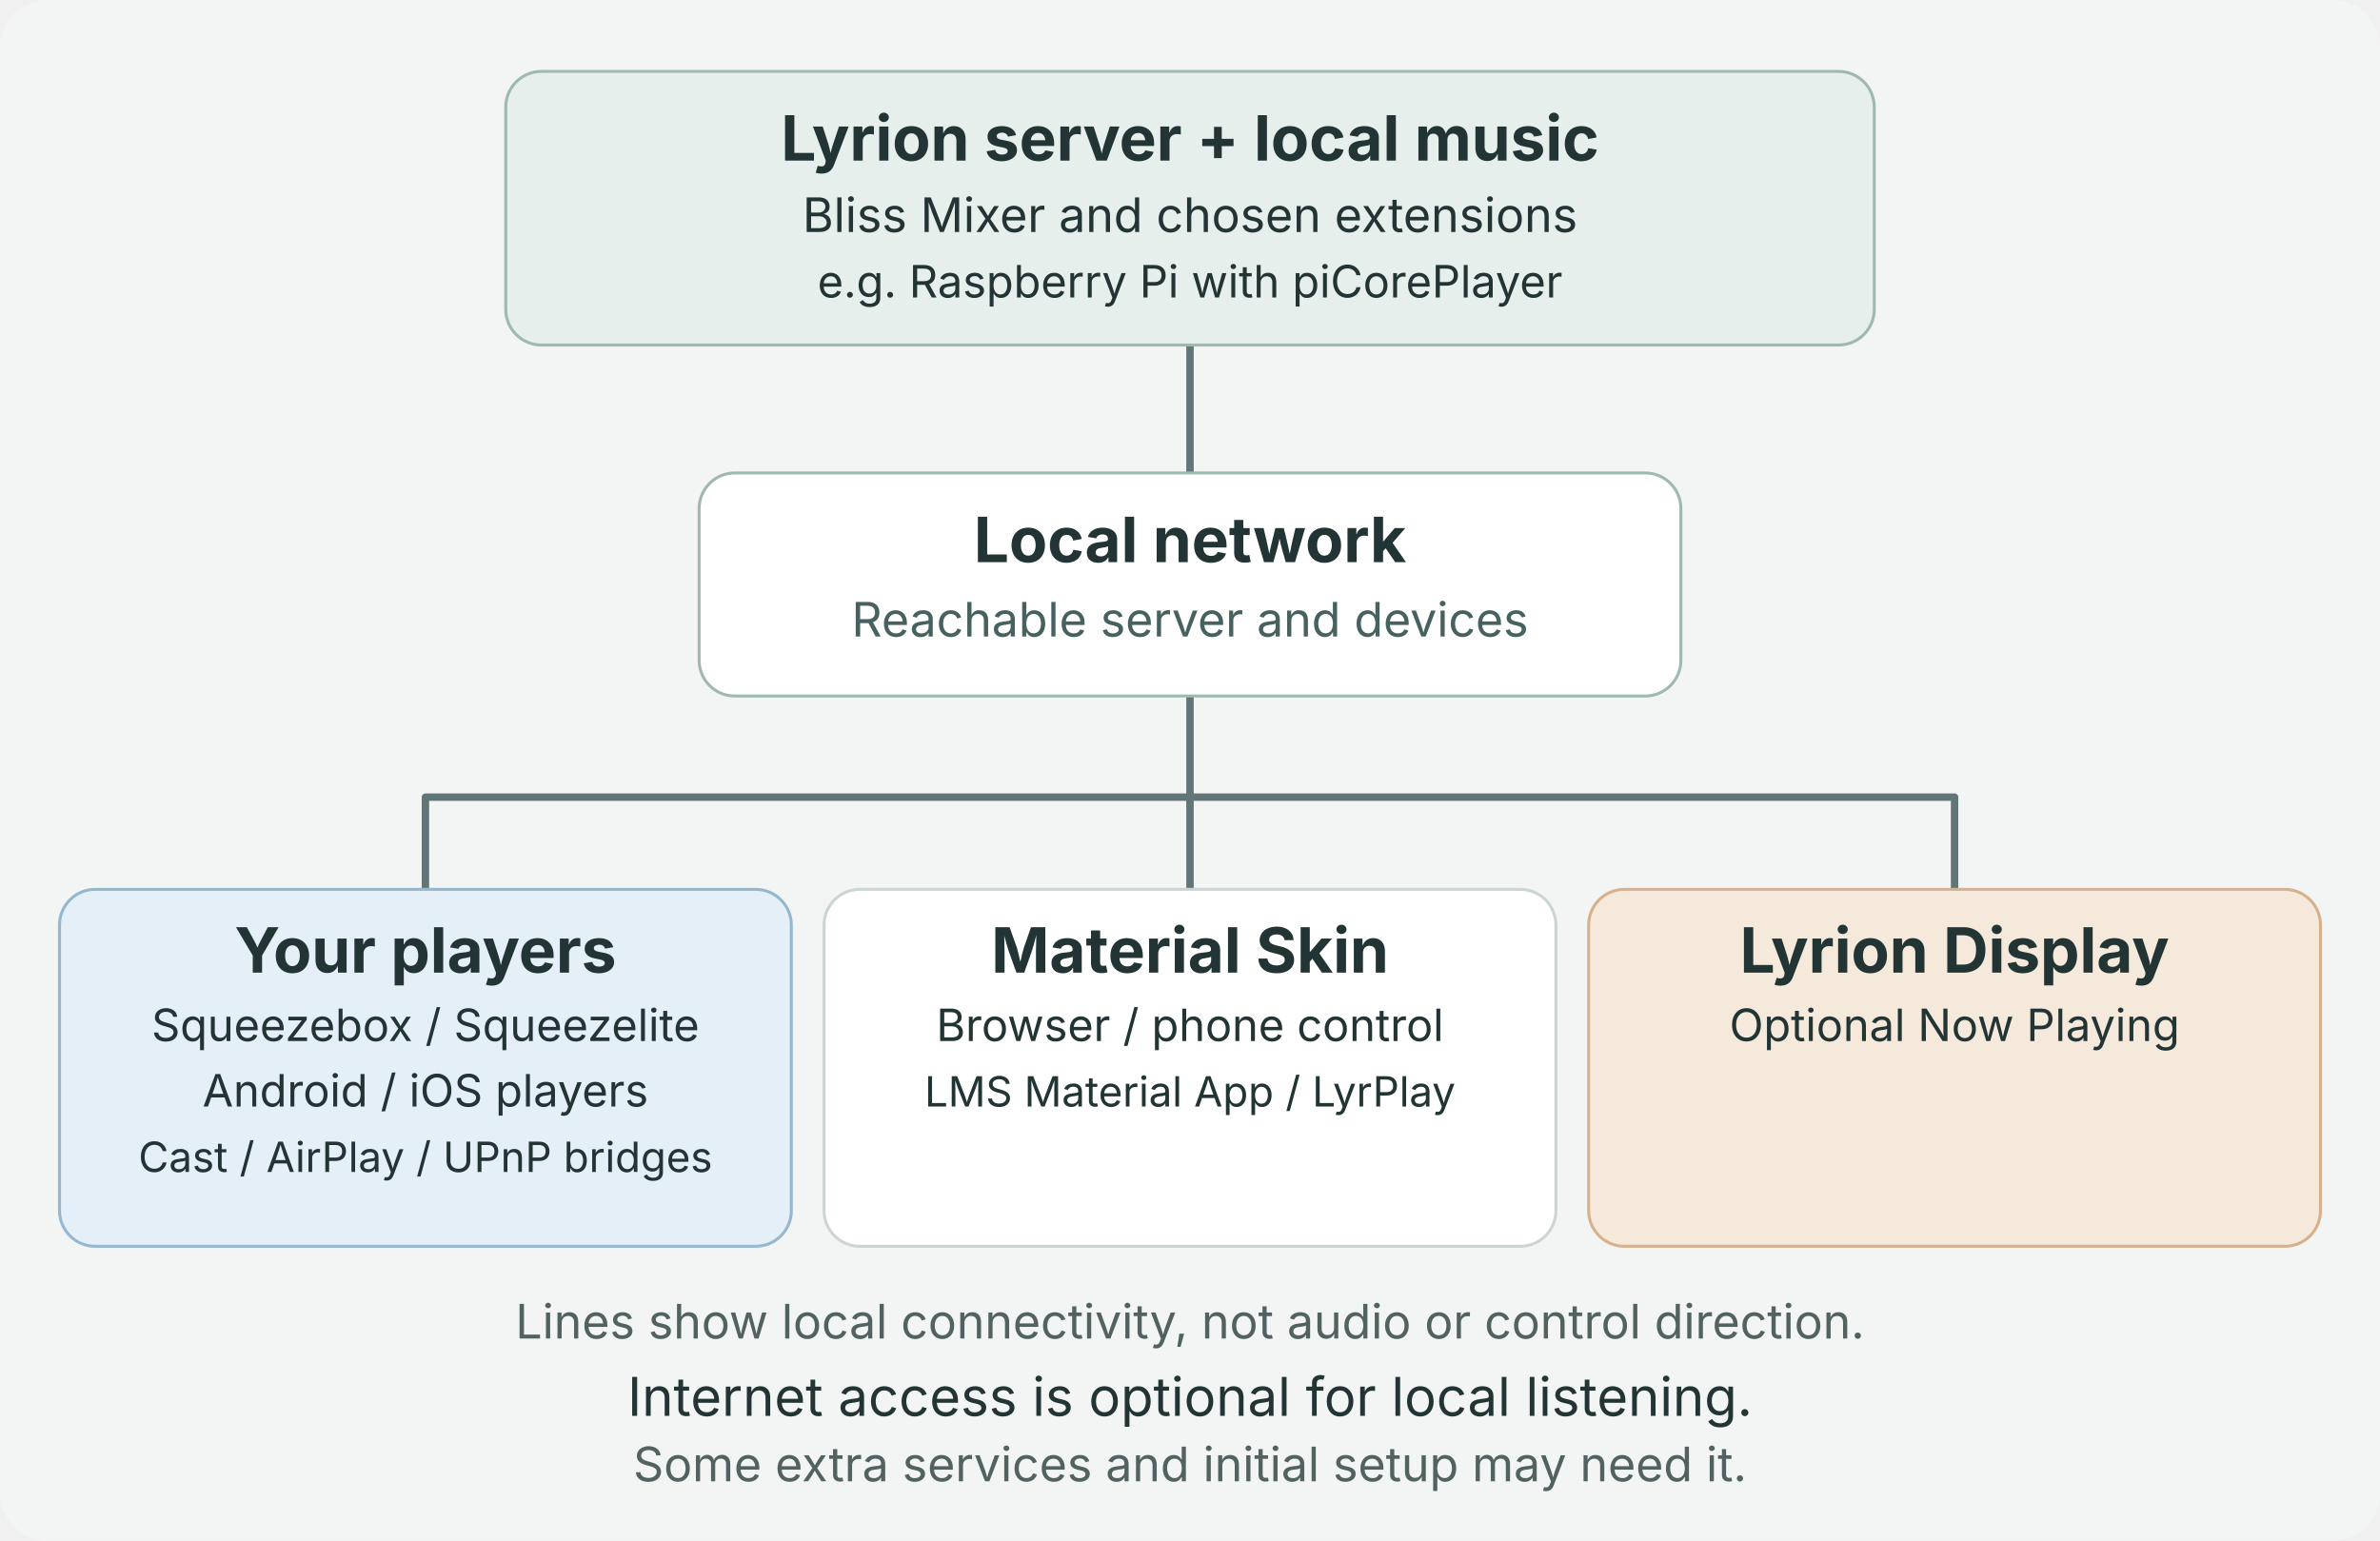
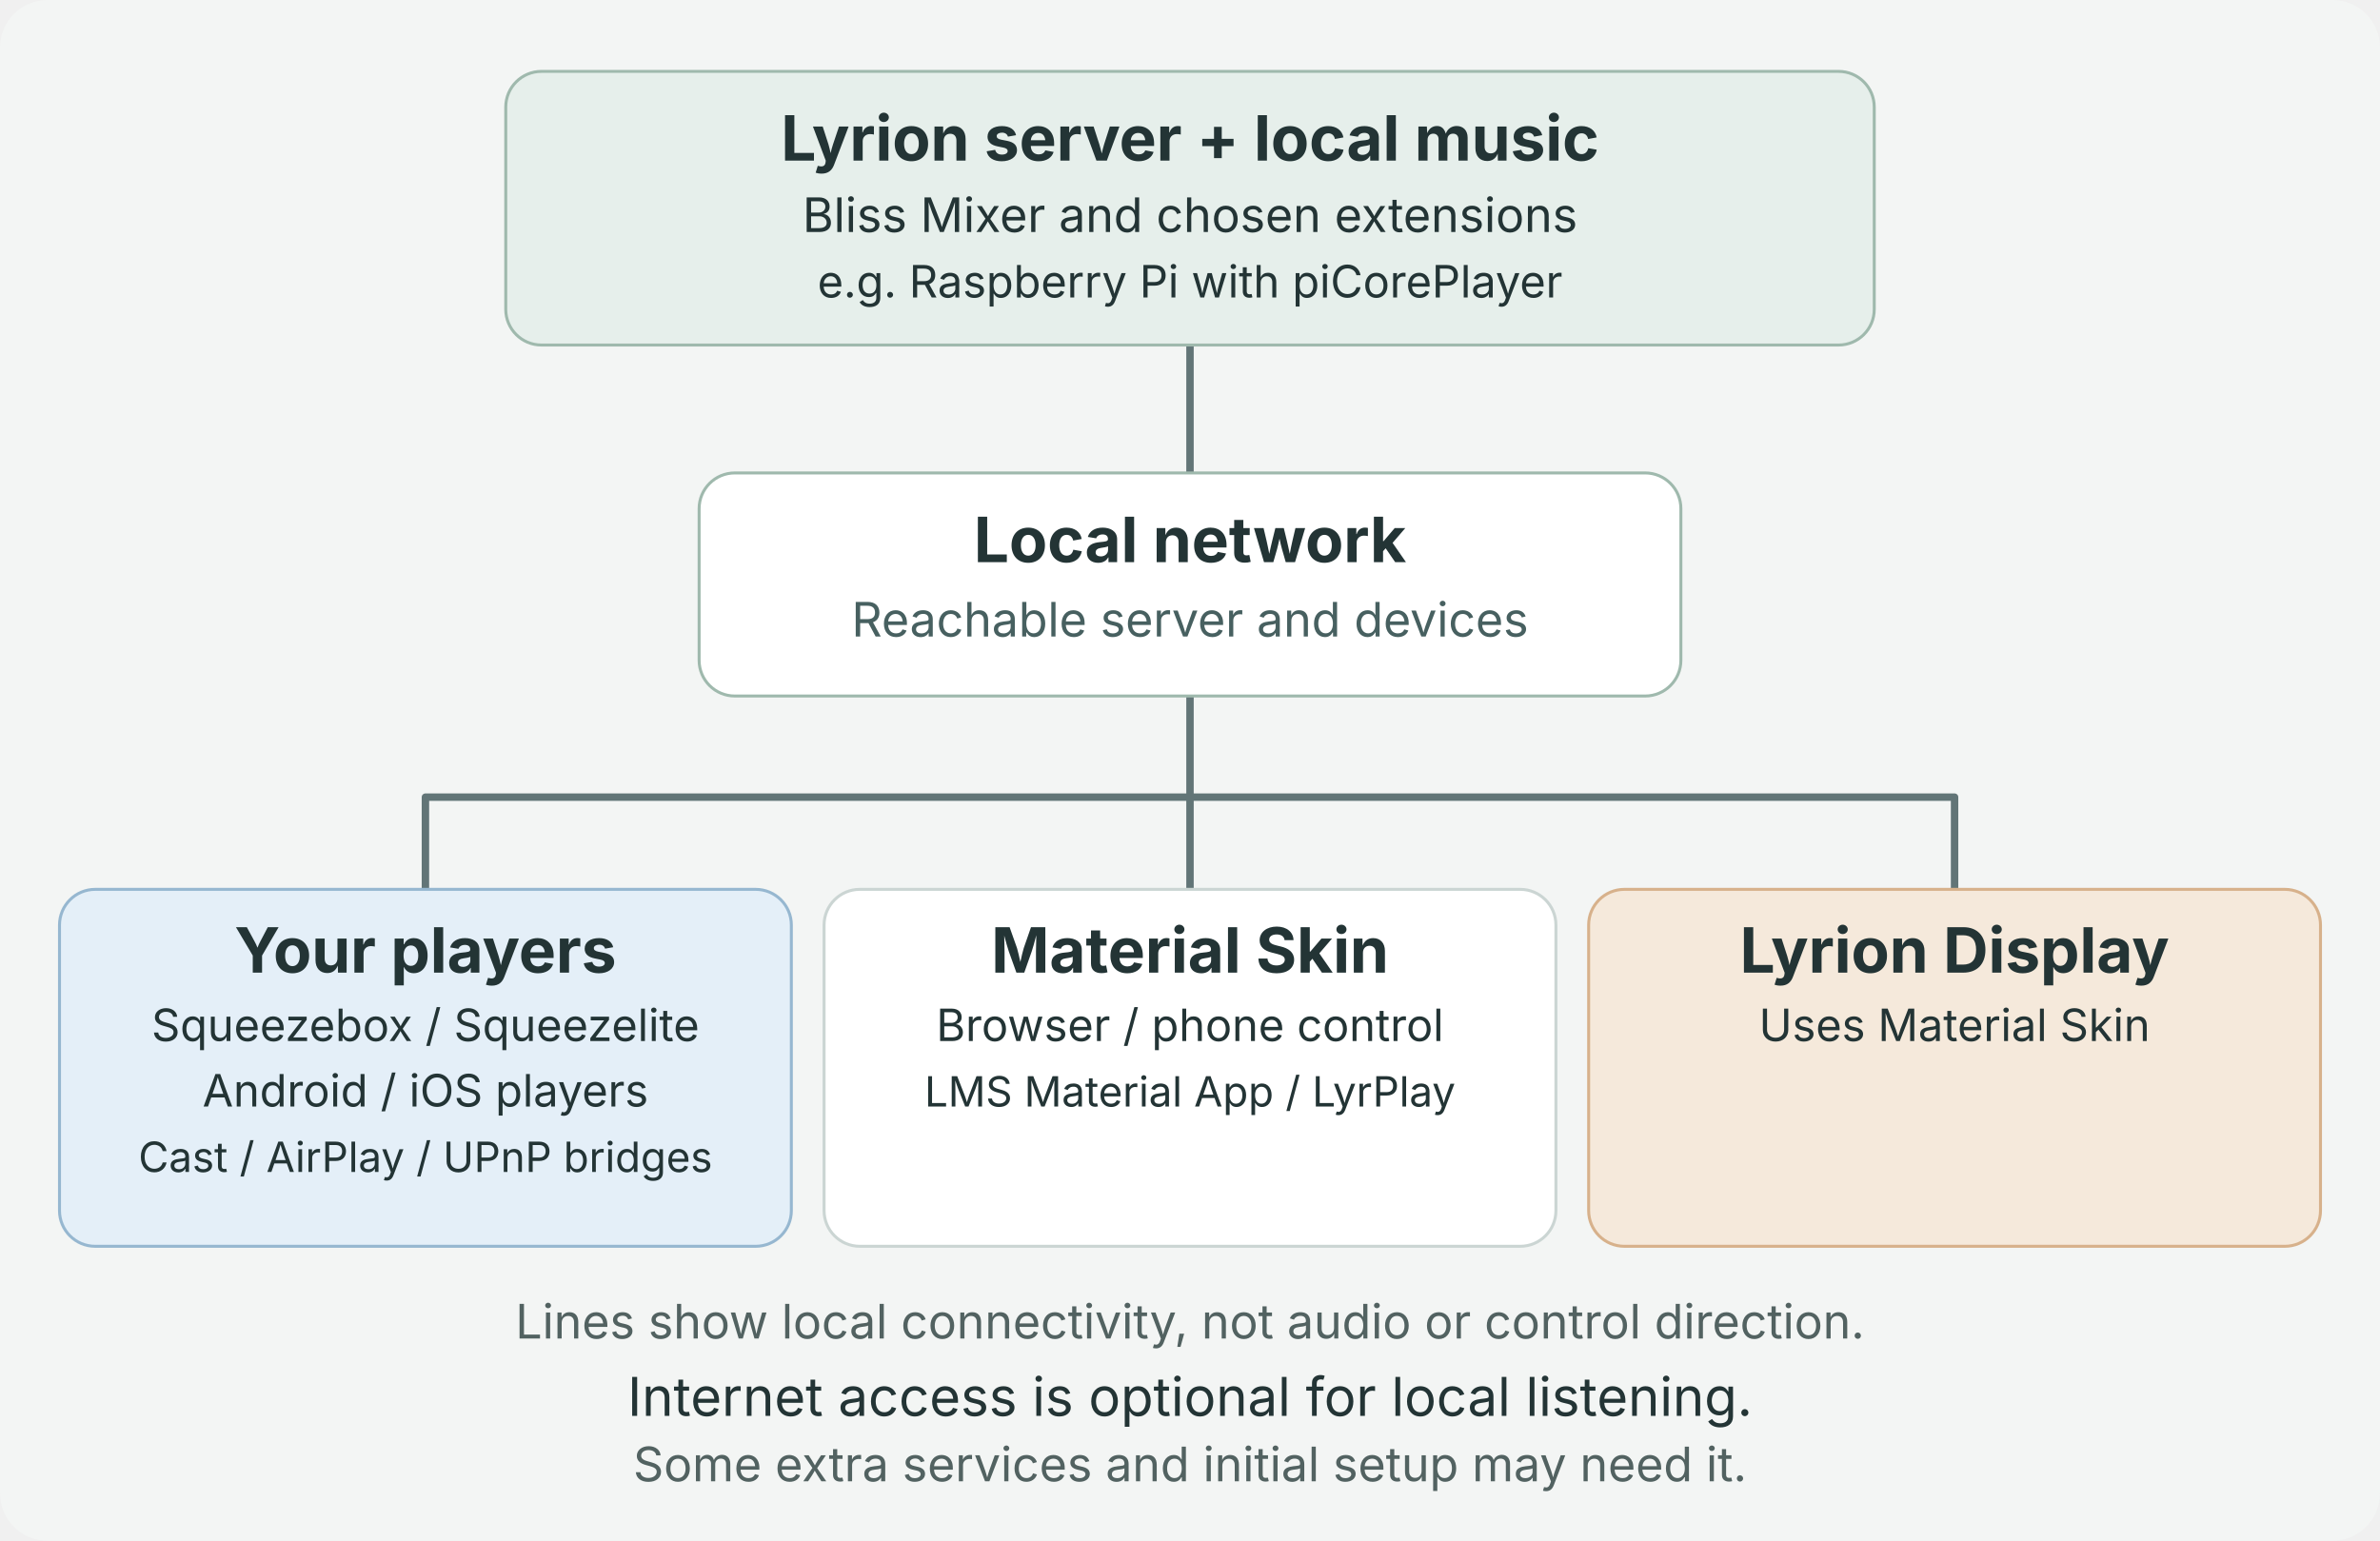
<svg xmlns="http://www.w3.org/2000/svg" width="800" height="518" viewBox="0 0 800 518" role="img" aria-labelledby="title description">
  <defs>
    <marker id="arrow" markerUnits="userSpaceOnUse" markerWidth="10" markerHeight="10" refX="9" refY="5" orient="auto-start-reverse">
      <path d="M0 0 L10 5 L0 10 Z" fill="#627577" />
    </marker>
  </defs>
  <rect width="800" height="518" rx="16" fill="#f3f5f4" />
  <g font-family="system-ui, -apple-system, Segoe UI, sans-serif" fill="#233435">
    <path class="connector" d="M400 116 V159" fill="none" stroke="#627577" stroke-width="2.5" stroke-linejoin="round" stroke-linecap="round" />
    <path class="connector" d="M400 234 V268 H143 V299" fill="none" stroke="#627577" stroke-width="2.5" stroke-linejoin="round" stroke-linecap="round" />
    <path class="connector" d="M400 268 V299" fill="none" stroke="#627577" stroke-width="2.5" stroke-linejoin="round" stroke-linecap="round" />
    <path class="connector" d="M400 268 H657 V299" fill="none" stroke="#627577" stroke-width="2.5" stroke-linejoin="round" stroke-linecap="round" />
    <rect x="170" y="24" width="460" height="92" rx="12" fill="#e6efeb" stroke="#9fb9ad" />
    <text x="400" y="54" font-size="21" text-anchor="middle" font-weight="650" fill="#233435">Lyrion server + local music</text>
    <text x="400" y="78" font-size="16" text-anchor="middle" font-weight="400" fill="#233435">Bliss Mixer and chosen extensions</text>
    <text x="400" y="100" font-size="15" text-anchor="middle" font-weight="400" fill="#233435">e.g. Raspberry Pi with piCorePlayer</text>
    <rect x="235" y="159" width="330" height="75" rx="12" fill="#fff" stroke="#9fb9ad" />
    <text x="400" y="189" font-size="21" text-anchor="middle" font-weight="650" fill="#233435">Local network</text>
    <text x="400" y="214" font-size="16" text-anchor="middle" font-weight="400" fill="#476060">Reachable server and devices</text>
    <rect x="20" y="299" width="246" height="120" rx="12" fill="#e4eff8" stroke="#96b7d0" />
    <text x="143" y="327" font-size="21" text-anchor="middle" font-weight="650" fill="#233435">Your players</text>
    <text x="143" y="350" font-size="15" text-anchor="middle" font-weight="400" fill="#233435">Squeezebox / Squeezelite</text>
    <text x="143" y="372" font-size="15" text-anchor="middle" font-weight="400" fill="#233435">Android / iOS players</text>
    <text x="143" y="394" font-size="14" text-anchor="middle" font-weight="400" fill="#233435">Cast / AirPlay / UPnP bridges</text>
    <rect x="277" y="299" width="246" height="120" rx="12" fill="#fff" stroke="#cbd5d3" />
    <text x="400" y="327" font-size="21" text-anchor="middle" font-weight="650" fill="#233435">Material Skin</text>
    <text x="400" y="350" font-size="15" text-anchor="middle" font-weight="400" fill="#233435">Browser / phone control</text>
    <text x="400" y="372" font-size="14" text-anchor="middle" font-weight="400" fill="#233435">LMS Material App / LyrPlay</text>
    <rect x="534" y="299" width="246" height="120" rx="12" fill="#f5e9db" stroke="#d7b18b" />
    <text x="657" y="327" font-size="21" text-anchor="middle" font-weight="650" fill="#233435">Lyrion Display</text>
-     <text x="657" y="350" font-size="15" text-anchor="middle" font-weight="400" fill="#233435">Optional Now Playing</text>
+     <text x="657" y="350" font-size="15" text-anchor="middle" font-weight="400" fill="#233435">Uses Material Skin</text>
    <text x="400" y="450" font-size="16" text-anchor="middle" font-weight="400" fill="#526261">Lines show local connectivity, not audio or control direction.</text>
    <text x="400" y="476" font-size="18" text-anchor="middle" font-weight="400" fill="#233435">Internet access is optional for local listening.</text>
    <text x="400" y="498" font-size="16" text-anchor="middle" font-weight="400" fill="#526261">Some extra services and initial setup may need it.</text>
  </g>
</svg>
